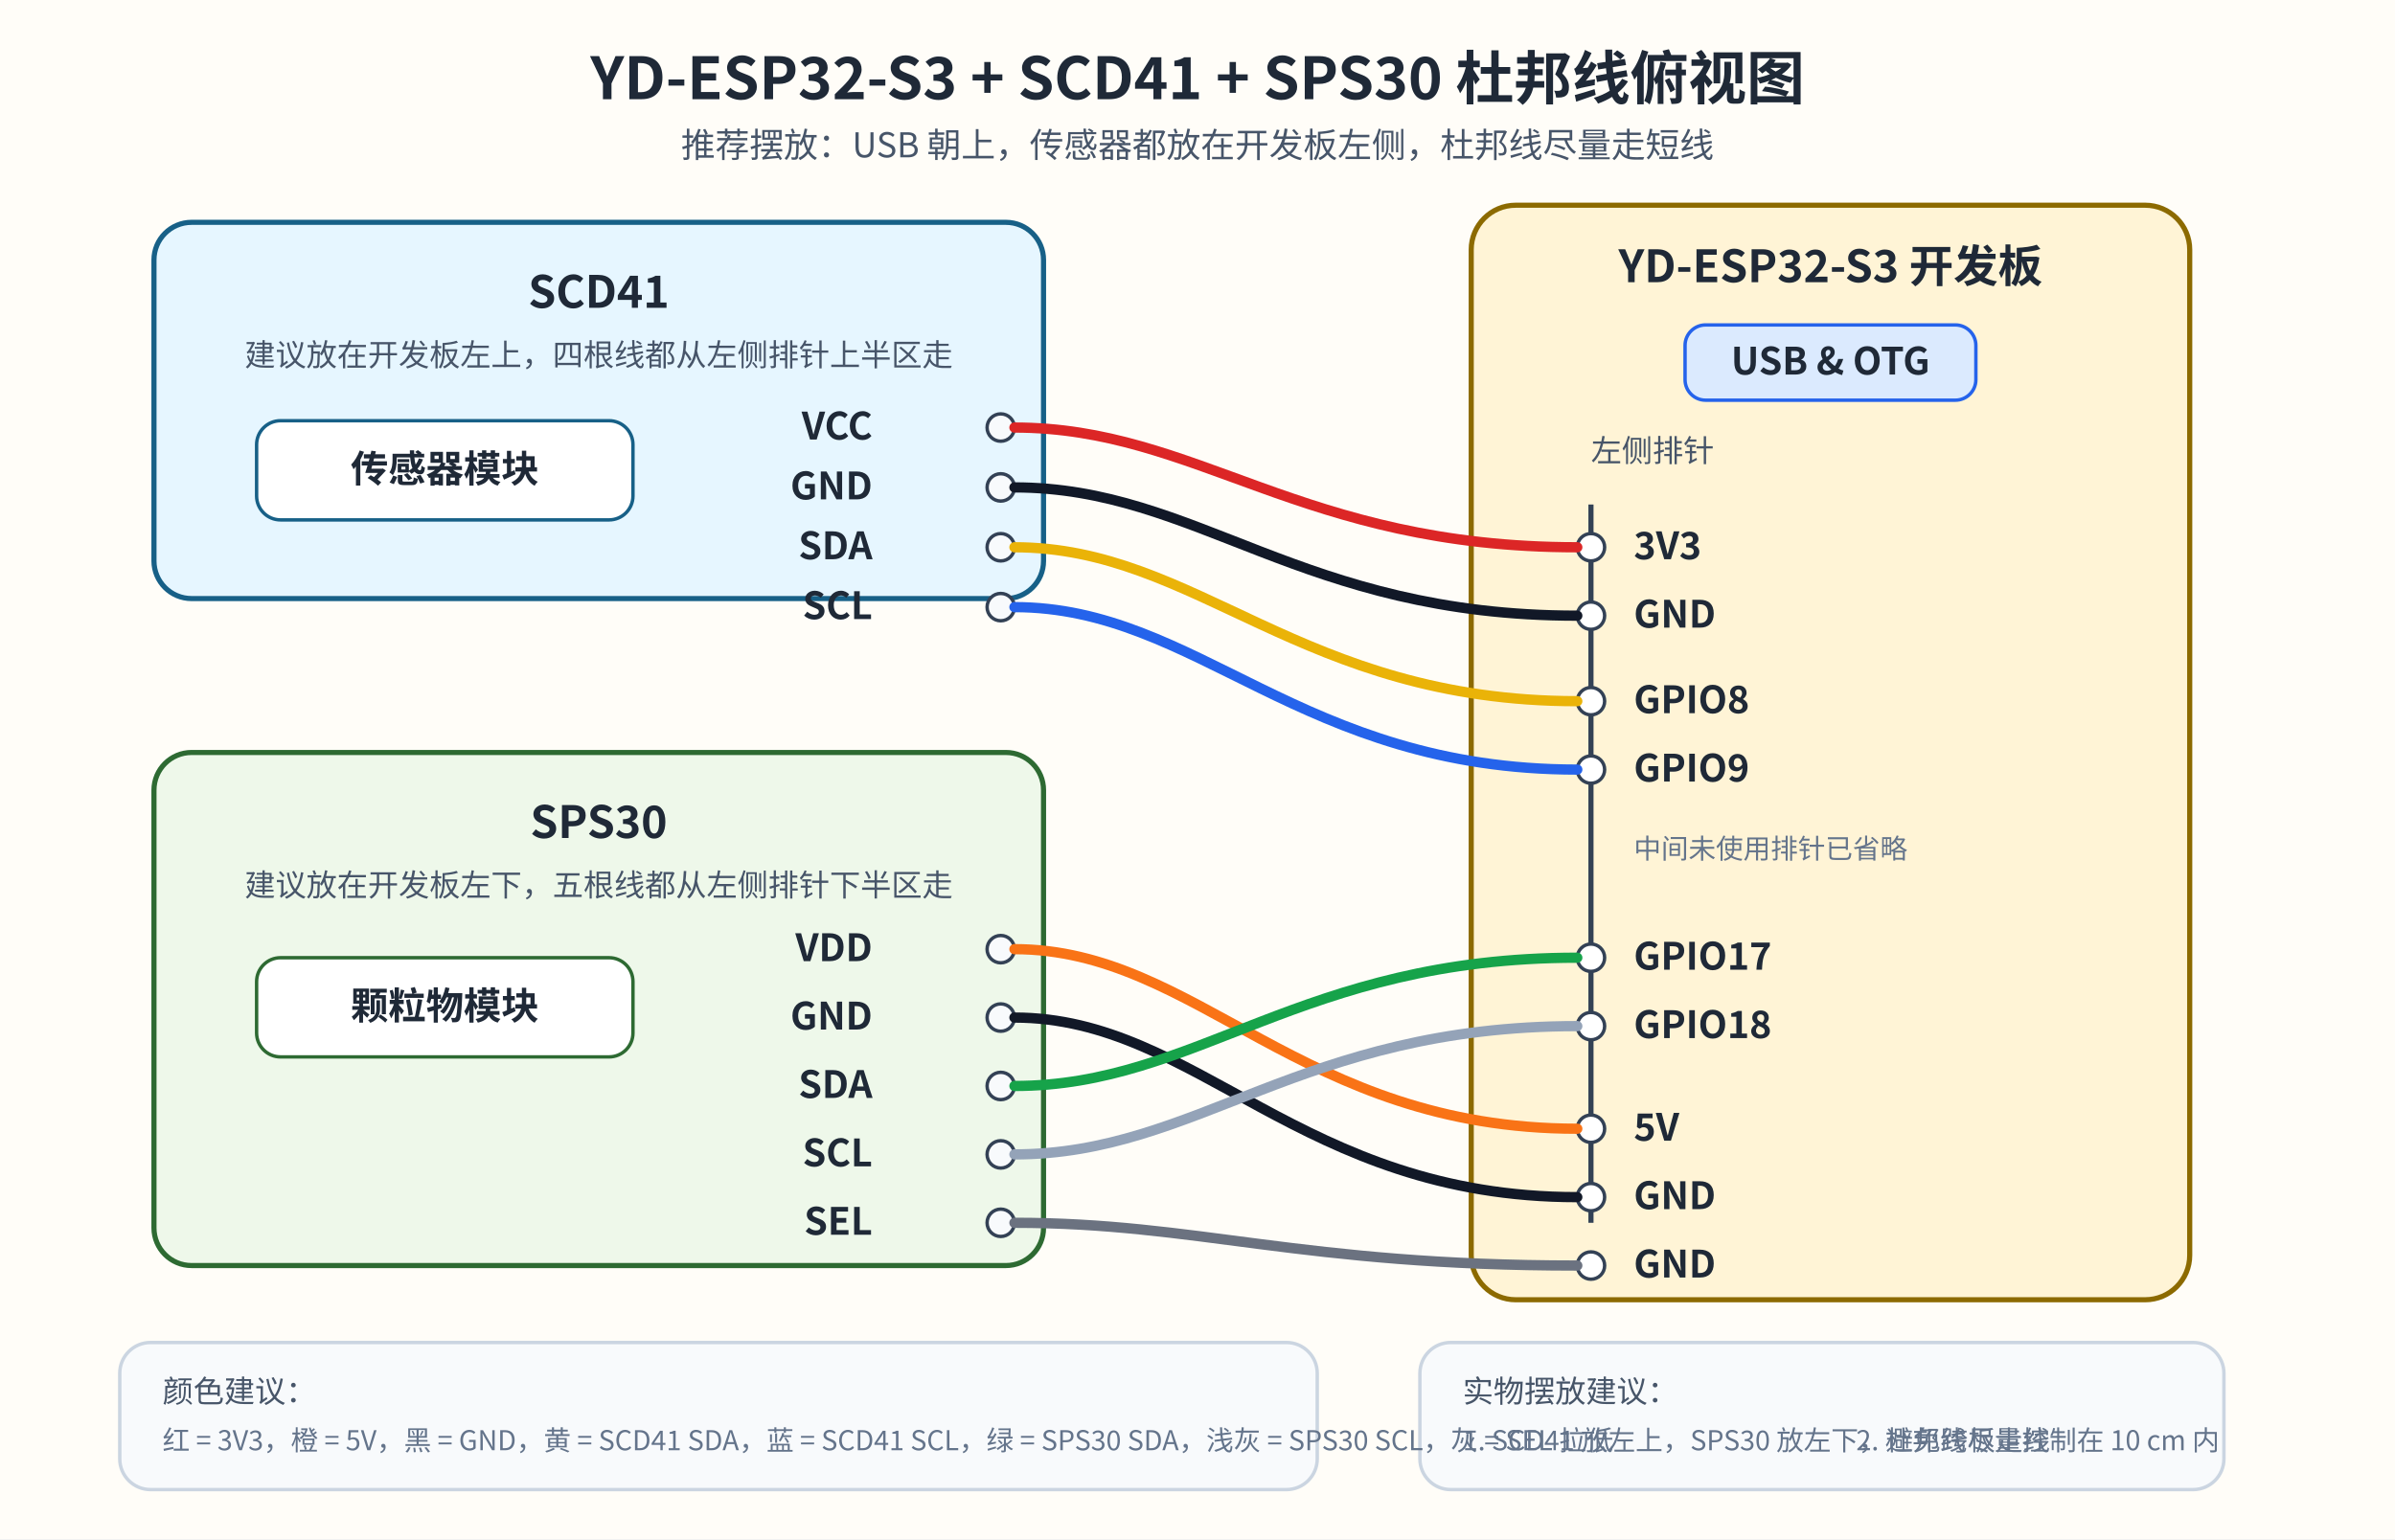
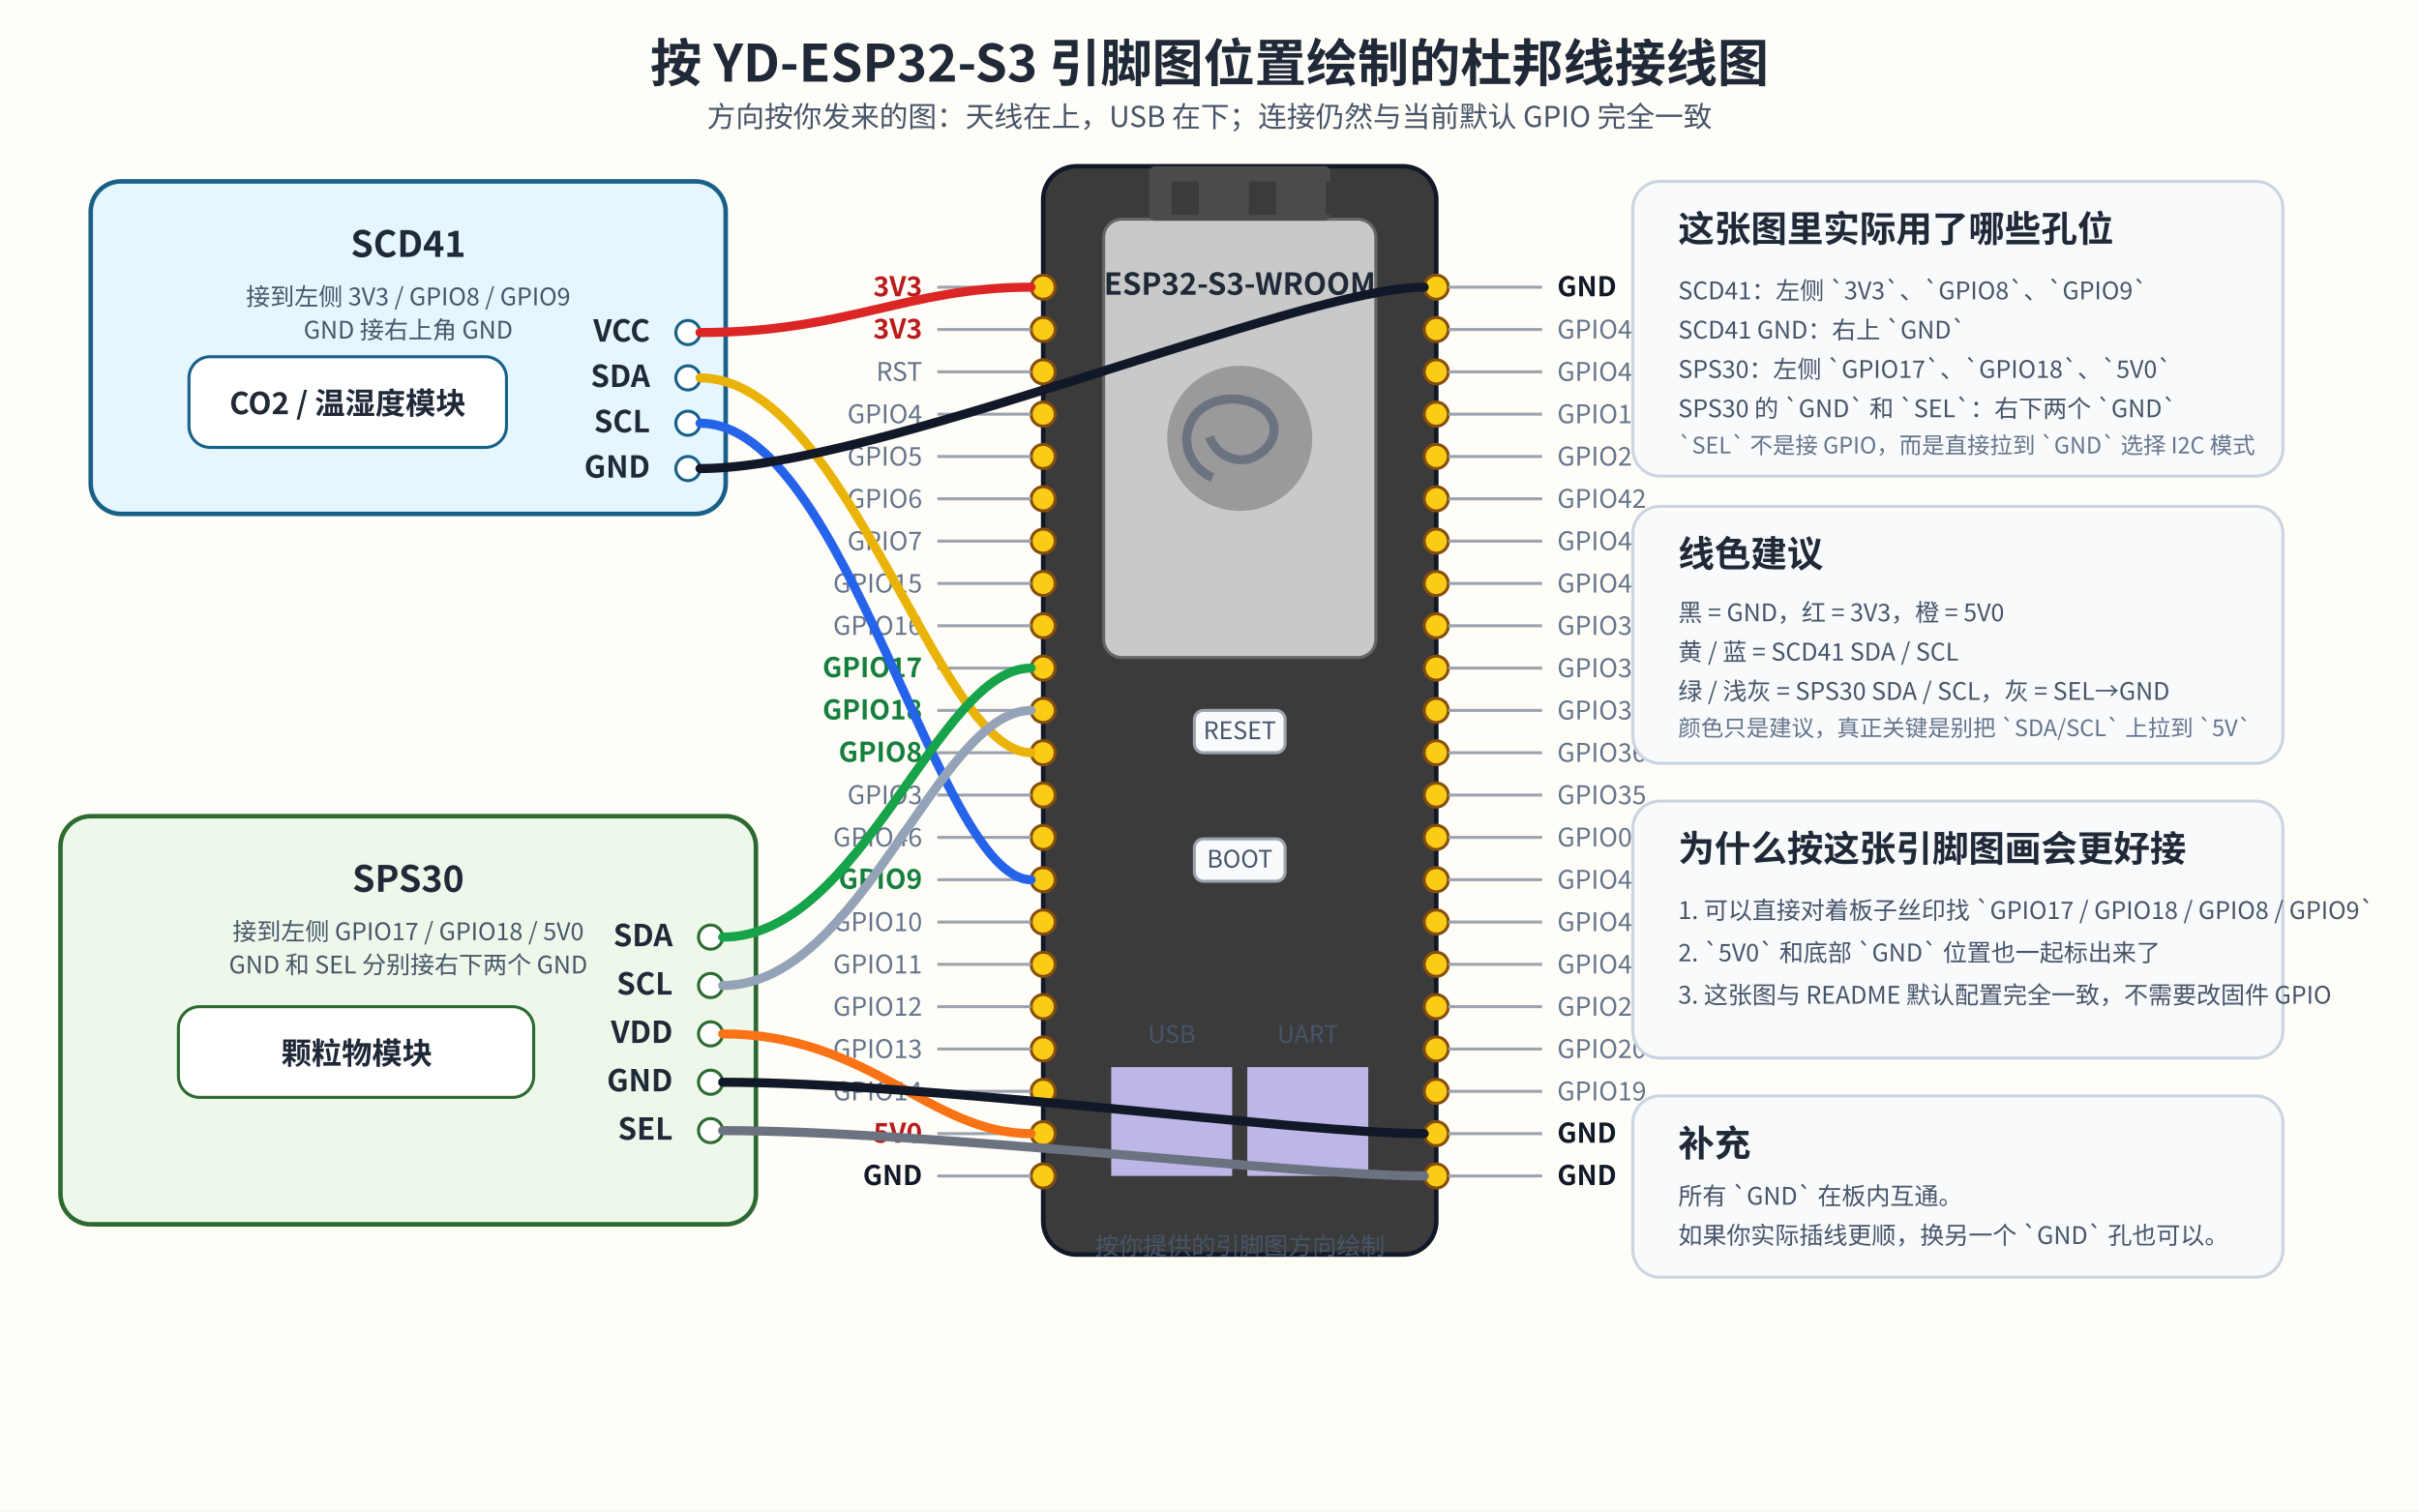
- <svg xmlns="http://www.w3.org/2000/svg" width="1400" height="900" viewBox="0 0 1400 900" role="img" aria-labelledby="title desc">
+ <svg xmlns="http://www.w3.org/2000/svg" width="1600" height="1000" viewBox="0 0 1600 1000" role="img" aria-labelledby="title desc">
  <style>
    text {
      font-family: "PingFang SC", "Microsoft YaHei", "Noto Sans CJK SC", sans-serif;
      fill: #1f2937;
    }
    .title { font-size: 34px; font-weight: 700; }
-     .subtitle { font-size: 20px; fill: #475569; }
-     .section { font-size: 26px; font-weight: 700; }
-     .label { font-size: 22px; font-weight: 600; }
-     .small { font-size: 18px; fill: #475569; }
-     .tiny { font-size: 16px; fill: #64748b; }
-     .board { fill: #fff4d6; stroke: #8c6a00; stroke-width: 3; }
+     .subtitle { font-size: 19px; fill: #475569; }
+     .section { font-size: 24px; font-weight: 700; }
+     .label { font-size: 20px; font-weight: 600; }
+     .pintext { font-size: 17px; fill: #64748b; }
+     .pintext-used-gpio { font-size: 18px; font-weight: 700; fill: #15803d; }
+     .pintext-used-power { font-size: 18px; font-weight: 700; fill: #b91c1c; }
+     .pintext-used-gnd { font-size: 18px; font-weight: 700; fill: #111827; }
+     .small { font-size: 16px; fill: #475569; }
+     .tiny { font-size: 15px; fill: #64748b; }
+     .board { fill: #3b3b3b; stroke: #111827; stroke-width: 3; }
+     .module { fill: #c9c9c9; stroke: #666; stroke-width: 2; }
    .sensor-a { fill: #e6f6ff; stroke: #176087; stroke-width: 3; }
    .sensor-b { fill: #eef8ea; stroke: #2d6a32; stroke-width: 3; }
-     .pin { fill: #f8fafc; stroke: #334155; stroke-width: 2; }
-     .header-pin { fill: #ffffff; stroke: #334155; stroke-width: 2; }
+     .pin { fill: #facc15; stroke: #854d0e; stroke-width: 2; }
    .wire { fill: none; stroke-width: 6; stroke-linecap: round; stroke-linejoin: round; }
    .note { fill: #f8fafc; stroke: #cbd5e1; stroke-width: 2; }
  </style>
-   <rect x="0" y="0" width="1400" height="900" fill="#fffdf8" />
-   <text x="700" y="58" text-anchor="middle" class="title">YD-ESP32-S3 + SCD41 + SPS30 杜邦线俯视图</text>
-   <text x="700" y="92" text-anchor="middle" class="subtitle">推荐摆放：USB 朝上，传感器都放在开发板左侧，杜邦线尽量走短线</text>
-   <rect x="860" y="120" width="420" height="640" rx="26" class="board" />
-   <text x="1070" y="165" text-anchor="middle" class="section">YD-ESP32-S3 开发板</text>
-   <rect x="985" y="190" width="170" height="44" rx="12" fill="#dbeafe" stroke="#2563eb" stroke-width="2" />
-   <text x="1070" y="219" text-anchor="middle" class="label">USB &amp; OTG</text>
-   <text x="930" y="270" class="small">左侧排针</text>
-   <line x1="930" y1="295" x2="930" y2="715" stroke="#334155" stroke-width="3" />
-   <circle cx="930" cy="320" r="8" class="header-pin" />
-   <circle cx="930" cy="360" r="8" class="header-pin" />
-   <circle cx="930" cy="410" r="8" class="header-pin" />
-   <circle cx="930" cy="450" r="8" class="header-pin" />
-   <circle cx="930" cy="560" r="8" class="header-pin" />
-   <circle cx="930" cy="600" r="8" class="header-pin" />
-   <circle cx="930" cy="660" r="8" class="header-pin" />
-   <circle cx="930" cy="700" r="8" class="header-pin" />
-   <circle cx="930" cy="740" r="8" class="header-pin" />
-   <text x="955" y="327" class="label">3V3</text>
-   <text x="955" y="367" class="label">GND</text>
-   <text x="955" y="417" class="label">GPIO8</text>
-   <text x="955" y="457" class="label">GPIO9</text>
-   <text x="955" y="567" class="label">GPIO17</text>
-   <text x="955" y="607" class="label">GPIO18</text>
-   <text x="955" y="667" class="label">5V</text>
-   <text x="955" y="707" class="label">GND</text>
-   <text x="955" y="747" class="label">GND</text>
-   <text x="955" y="502" class="tiny">中间未使用排针已省略</text>
-   <rect x="90" y="130" width="520" height="220" rx="22" class="sensor-a" />
-   <text x="350" y="180" text-anchor="middle" class="section">SCD41</text>
-   <text x="350" y="214" text-anchor="middle" class="small">建议放在开发板左上，四根线都从左侧排针上半区走</text>
-   <rect x="150" y="246" width="220" height="58" rx="14" fill="#ffffff" stroke="#176087" stroke-width="2" />
-   <text x="260" y="282" text-anchor="middle" class="label">传感器模块</text>
-   <circle cx="585" cy="250" r="8" class="pin" />
-   <circle cx="585" cy="285" r="8" class="pin" />
-   <circle cx="585" cy="320" r="8" class="pin" />
-   <circle cx="585" cy="355" r="8" class="pin" />
-   <text x="510" y="257" text-anchor="end" class="label">VCC</text>
-   <text x="510" y="292" text-anchor="end" class="label">GND</text>
-   <text x="510" y="327" text-anchor="end" class="label">SDA</text>
-   <text x="510" y="362" text-anchor="end" class="label">SCL</text>
-   <path d="M 593 250 C 700 250, 760 320, 922 320" class="wire" stroke="#dc2626" />
-   <path d="M 593 285 C 700 285, 760 360, 922 360" class="wire" stroke="#111827" />
-   <path d="M 593 320 C 700 320, 760 410, 922 410" class="wire" stroke="#eab308" />
-   <path d="M 593 355 C 700 355, 760 450, 922 450" class="wire" stroke="#2563eb" />
-   <rect x="90" y="440" width="520" height="300" rx="22" class="sensor-b" />
-   <text x="350" y="490" text-anchor="middle" class="section">SPS30</text>
-   <text x="350" y="524" text-anchor="middle" class="small">建议放在开发板左下，五根线都从左侧排针下半区走</text>
-   <rect x="150" y="560" width="220" height="58" rx="14" fill="#ffffff" stroke="#2d6a32" stroke-width="2" />
-   <text x="260" y="596" text-anchor="middle" class="label">颗粒物模块</text>
-   <circle cx="585" cy="555" r="8" class="pin" />
-   <circle cx="585" cy="595" r="8" class="pin" />
-   <circle cx="585" cy="635" r="8" class="pin" />
-   <circle cx="585" cy="675" r="8" class="pin" />
-   <circle cx="585" cy="715" r="8" class="pin" />
-   <text x="510" y="562" text-anchor="end" class="label">VDD</text>
-   <text x="510" y="602" text-anchor="end" class="label">GND</text>
-   <text x="510" y="642" text-anchor="end" class="label">SDA</text>
-   <text x="510" y="682" text-anchor="end" class="label">SCL</text>
-   <text x="510" y="722" text-anchor="end" class="label">SEL</text>
-   <path d="M 593 555 C 700 555, 760 660, 922 660" class="wire" stroke="#f97316" />
-   <path d="M 593 595 C 700 595, 760 700, 922 700" class="wire" stroke="#111827" />
-   <path d="M 593 635 C 700 635, 760 560, 922 560" class="wire" stroke="#16a34a" />
-   <path d="M 593 675 C 700 675, 760 600, 922 600" class="wire" stroke="#94a3b8" />
-   <path d="M 593 715 C 700 715, 760 740, 922 740" class="wire" stroke="#6b7280" />
-   <rect x="830" y="785" width="470" height="86" rx="18" class="note" />
-   <text x="855" y="820" class="small">实物摆放建议：</text>
-   <text x="855" y="848" class="tiny">1. SCD41 放左上，SPS30 放左下，避免跨板走线</text>
-   <text x="1085" y="848" class="tiny">2. 杜邦线尽量控制在 10 cm 内</text>
-   <rect x="70" y="785" width="700" height="86" rx="18" class="note" />
-   <text x="95" y="820" class="small">颜色建议：</text>
-   <text x="95" y="848" class="tiny">红 = 3V3，橙 = 5V，黑 = GND，黄 = SCD41 SDA，蓝 = SCD41 SCL，绿 = SPS30 SDA，浅灰 = SPS30 SCL，灰 = SEL 拉低</text>
+   <rect x="0" y="0" width="1600" height="1000" fill="#fffdf8" />
+   <text x="800" y="54" text-anchor="middle" class="title">按 YD-ESP32-S3 引脚图位置绘制的杜邦线接线图</text>
+   <text x="800" y="84" text-anchor="middle" class="subtitle">方向按你发来的图：天线在上，USB 在下；连接仍然与当前默认 GPIO 完全一致</text>
+   <rect x="690" y="110" width="260" height="720" rx="22" class="board" />
+   <rect x="730" y="145" width="180" height="290" rx="12" class="module" />
+   <rect x="760" y="110" width="120" height="36" rx="4" fill="#4b4b4b" />
+   <rect x="775" y="120" width="18" height="22" fill="#3b3b3b" />
+   <rect x="826" y="120" width="18" height="22" fill="#3b3b3b" />
+   <rect x="877" y="120" width="18" height="22" fill="#3b3b3b" />
+   <text x="820" y="195" text-anchor="middle" class="label" fill="#374151">ESP32-S3-WROOM</text>
+   <circle cx="820" cy="290" r="48" fill="#9a9a9a" />
+   <path d="M 802 316 C 775 304, 780 263, 817 264 C 844 266, 851 289, 832 301 C 821 308, 805 303, 800 289" fill="none" stroke="#6b7280" stroke-width="6" />
+   <rect x="790" y="470" width="60" height="28" rx="6" fill="#f8fafc" stroke="#9ca3af" stroke-width="2" />
+   <text x="820" y="489" text-anchor="middle" class="small">RESET</text>
+   <rect x="790" y="555" width="60" height="28" rx="6" fill="#f8fafc" stroke="#9ca3af" stroke-width="2" />
+   <text x="820" y="574" text-anchor="middle" class="small">BOOT</text>
+   <rect x="735" y="706" width="80" height="72" fill="#bcb7e6" />
+   <rect x="825" y="706" width="80" height="72" fill="#bcb7e6" />
+   <text x="775" y="690" text-anchor="middle" class="small">USB</text>
+   <text x="865" y="690" text-anchor="middle" class="small">UART</text>
+   <text x="820" y="830" text-anchor="middle" class="small">按你提供的引脚图方向绘制</text>
+   <circle cx="690" cy="190" r="8" class="pin" />
+   <circle cx="690" cy="218" r="8" class="pin" />
+   <circle cx="690" cy="246" r="8" class="pin" />
+   <circle cx="690" cy="274" r="8" class="pin" />
+   <circle cx="690" cy="302" r="8" class="pin" />
+   <circle cx="690" cy="330" r="8" class="pin" />
+   <circle cx="690" cy="358" r="8" class="pin" />
+   <circle cx="690" cy="386" r="8" class="pin" />
+   <circle cx="690" cy="414" r="8" class="pin" />
+   <circle cx="690" cy="442" r="8" class="pin" />
+   <circle cx="690" cy="470" r="8" class="pin" />
+   <circle cx="690" cy="498" r="8" class="pin" />
+   <circle cx="690" cy="526" r="8" class="pin" />
+   <circle cx="690" cy="554" r="8" class="pin" />
+   <circle cx="690" cy="582" r="8" class="pin" />
+   <circle cx="690" cy="610" r="8" class="pin" />
+   <circle cx="690" cy="638" r="8" class="pin" />
+   <circle cx="690" cy="666" r="8" class="pin" />
+   <circle cx="690" cy="694" r="8" class="pin" />
+   <circle cx="690" cy="722" r="8" class="pin" />
+   <circle cx="690" cy="750" r="8" class="pin" />
+   <circle cx="690" cy="778" r="8" class="pin" />
+   <circle cx="950" cy="190" r="8" class="pin" />
+   <circle cx="950" cy="218" r="8" class="pin" />
+   <circle cx="950" cy="246" r="8" class="pin" />
+   <circle cx="950" cy="274" r="8" class="pin" />
+   <circle cx="950" cy="302" r="8" class="pin" />
+   <circle cx="950" cy="330" r="8" class="pin" />
+   <circle cx="950" cy="358" r="8" class="pin" />
+   <circle cx="950" cy="386" r="8" class="pin" />
+   <circle cx="950" cy="414" r="8" class="pin" />
+   <circle cx="950" cy="442" r="8" class="pin" />
+   <circle cx="950" cy="470" r="8" class="pin" />
+   <circle cx="950" cy="498" r="8" class="pin" />
+   <circle cx="950" cy="526" r="8" class="pin" />
+   <circle cx="950" cy="554" r="8" class="pin" />
+   <circle cx="950" cy="582" r="8" class="pin" />
+   <circle cx="950" cy="610" r="8" class="pin" />
+   <circle cx="950" cy="638" r="8" class="pin" />
+   <circle cx="950" cy="666" r="8" class="pin" />
+   <circle cx="950" cy="694" r="8" class="pin" />
+   <circle cx="950" cy="722" r="8" class="pin" />
+   <circle cx="950" cy="750" r="8" class="pin" />
+   <circle cx="950" cy="778" r="8" class="pin" />
+   <line x1="682" y1="190" x2="620" y2="190" stroke="#9ca3af" stroke-width="2" />
+   <line x1="682" y1="218" x2="620" y2="218" stroke="#9ca3af" stroke-width="2" />
+   <line x1="682" y1="246" x2="620" y2="246" stroke="#9ca3af" stroke-width="2" />
+   <line x1="682" y1="274" x2="620" y2="274" stroke="#9ca3af" stroke-width="2" />
+   <line x1="682" y1="302" x2="620" y2="302" stroke="#9ca3af" stroke-width="2" />
+   <line x1="682" y1="330" x2="620" y2="330" stroke="#9ca3af" stroke-width="2" />
+   <line x1="682" y1="358" x2="620" y2="358" stroke="#9ca3af" stroke-width="2" />
+   <line x1="682" y1="386" x2="620" y2="386" stroke="#9ca3af" stroke-width="2" />
+   <line x1="682" y1="414" x2="620" y2="414" stroke="#9ca3af" stroke-width="2" />
+   <line x1="682" y1="442" x2="620" y2="442" stroke="#9ca3af" stroke-width="2" />
+   <line x1="682" y1="470" x2="620" y2="470" stroke="#9ca3af" stroke-width="2" />
+   <line x1="682" y1="498" x2="620" y2="498" stroke="#9ca3af" stroke-width="2" />
+   <line x1="682" y1="526" x2="620" y2="526" stroke="#9ca3af" stroke-width="2" />
+   <line x1="682" y1="554" x2="620" y2="554" stroke="#9ca3af" stroke-width="2" />
+   <line x1="682" y1="582" x2="620" y2="582" stroke="#9ca3af" stroke-width="2" />
+   <line x1="682" y1="610" x2="620" y2="610" stroke="#9ca3af" stroke-width="2" />
+   <line x1="682" y1="638" x2="620" y2="638" stroke="#9ca3af" stroke-width="2" />
+   <line x1="682" y1="666" x2="620" y2="666" stroke="#9ca3af" stroke-width="2" />
+   <line x1="682" y1="694" x2="620" y2="694" stroke="#9ca3af" stroke-width="2" />
+   <line x1="682" y1="722" x2="620" y2="722" stroke="#9ca3af" stroke-width="2" />
+   <line x1="682" y1="750" x2="620" y2="750" stroke="#9ca3af" stroke-width="2" />
+   <line x1="682" y1="778" x2="620" y2="778" stroke="#9ca3af" stroke-width="2" />
+   <line x1="958" y1="190" x2="1020" y2="190" stroke="#9ca3af" stroke-width="2" />
+   <line x1="958" y1="218" x2="1020" y2="218" stroke="#9ca3af" stroke-width="2" />
+   <line x1="958" y1="246" x2="1020" y2="246" stroke="#9ca3af" stroke-width="2" />
+   <line x1="958" y1="274" x2="1020" y2="274" stroke="#9ca3af" stroke-width="2" />
+   <line x1="958" y1="302" x2="1020" y2="302" stroke="#9ca3af" stroke-width="2" />
+   <line x1="958" y1="330" x2="1020" y2="330" stroke="#9ca3af" stroke-width="2" />
+   <line x1="958" y1="358" x2="1020" y2="358" stroke="#9ca3af" stroke-width="2" />
+   <line x1="958" y1="386" x2="1020" y2="386" stroke="#9ca3af" stroke-width="2" />
+   <line x1="958" y1="414" x2="1020" y2="414" stroke="#9ca3af" stroke-width="2" />
+   <line x1="958" y1="442" x2="1020" y2="442" stroke="#9ca3af" stroke-width="2" />
+   <line x1="958" y1="470" x2="1020" y2="470" stroke="#9ca3af" stroke-width="2" />
+   <line x1="958" y1="498" x2="1020" y2="498" stroke="#9ca3af" stroke-width="2" />
+   <line x1="958" y1="526" x2="1020" y2="526" stroke="#9ca3af" stroke-width="2" />
+   <line x1="958" y1="554" x2="1020" y2="554" stroke="#9ca3af" stroke-width="2" />
+   <line x1="958" y1="582" x2="1020" y2="582" stroke="#9ca3af" stroke-width="2" />
+   <line x1="958" y1="610" x2="1020" y2="610" stroke="#9ca3af" stroke-width="2" />
+   <line x1="958" y1="638" x2="1020" y2="638" stroke="#9ca3af" stroke-width="2" />
+   <line x1="958" y1="666" x2="1020" y2="666" stroke="#9ca3af" stroke-width="2" />
+   <line x1="958" y1="694" x2="1020" y2="694" stroke="#9ca3af" stroke-width="2" />
+   <line x1="958" y1="722" x2="1020" y2="722" stroke="#9ca3af" stroke-width="2" />
+   <line x1="958" y1="750" x2="1020" y2="750" stroke="#9ca3af" stroke-width="2" />
+   <line x1="958" y1="778" x2="1020" y2="778" stroke="#9ca3af" stroke-width="2" />
+   <text x="610" y="196" text-anchor="end" class="pintext-used-power">3V3</text>
+   <text x="610" y="224" text-anchor="end" class="pintext-used-power">3V3</text>
+   <text x="610" y="252" text-anchor="end" class="pintext">RST</text>
+   <text x="610" y="280" text-anchor="end" class="pintext">GPIO4</text>
+   <text x="610" y="308" text-anchor="end" class="pintext">GPIO5</text>
+   <text x="610" y="336" text-anchor="end" class="pintext">GPIO6</text>
+   <text x="610" y="364" text-anchor="end" class="pintext">GPIO7</text>
+   <text x="610" y="392" text-anchor="end" class="pintext">GPIO15</text>
+   <text x="610" y="420" text-anchor="end" class="pintext">GPIO16</text>
+   <text x="610" y="448" text-anchor="end" class="pintext-used-gpio">GPIO17</text>
+   <text x="610" y="476" text-anchor="end" class="pintext-used-gpio">GPIO18</text>
+   <text x="610" y="504" text-anchor="end" class="pintext-used-gpio">GPIO8</text>
+   <text x="610" y="532" text-anchor="end" class="pintext">GPIO3</text>
+   <text x="610" y="560" text-anchor="end" class="pintext">GPIO46</text>
+   <text x="610" y="588" text-anchor="end" class="pintext-used-gpio">GPIO9</text>
+   <text x="610" y="616" text-anchor="end" class="pintext">GPIO10</text>
+   <text x="610" y="644" text-anchor="end" class="pintext">GPIO11</text>
+   <text x="610" y="672" text-anchor="end" class="pintext">GPIO12</text>
+   <text x="610" y="700" text-anchor="end" class="pintext">GPIO13</text>
+   <text x="610" y="728" text-anchor="end" class="pintext">GPIO14</text>
+   <text x="610" y="756" text-anchor="end" class="pintext-used-power">5V0</text>
+   <text x="610" y="784" text-anchor="end" class="pintext-used-gnd">GND</text>
+   <text x="1030" y="196" class="pintext-used-gnd">GND</text>
+   <text x="1030" y="224" class="pintext">GPIO43</text>
+   <text x="1030" y="252" class="pintext">GPIO44</text>
+   <text x="1030" y="280" class="pintext">GPIO1</text>
+   <text x="1030" y="308" class="pintext">GPIO2</text>
+   <text x="1030" y="336" class="pintext">GPIO42</text>
+   <text x="1030" y="364" class="pintext">GPIO41</text>
+   <text x="1030" y="392" class="pintext">GPIO40</text>
+   <text x="1030" y="420" class="pintext">GPIO39</text>
+   <text x="1030" y="448" class="pintext">GPIO38</text>
+   <text x="1030" y="476" class="pintext">GPIO37</text>
+   <text x="1030" y="504" class="pintext">GPIO36</text>
+   <text x="1030" y="532" class="pintext">GPIO35</text>
+   <text x="1030" y="560" class="pintext">GPIO0</text>
+   <text x="1030" y="588" class="pintext">GPIO45</text>
+   <text x="1030" y="616" class="pintext">GPIO48</text>
+   <text x="1030" y="644" class="pintext">GPIO47</text>
+   <text x="1030" y="672" class="pintext">GPIO21</text>
+   <text x="1030" y="700" class="pintext">GPIO20</text>
+   <text x="1030" y="728" class="pintext">GPIO19</text>
+   <text x="1030" y="756" class="pintext-used-gnd">GND</text>
+   <text x="1030" y="784" class="pintext-used-gnd">GND</text>
+   <rect x="60" y="120" width="420" height="220" rx="20" class="sensor-a" />
+   <text x="270" y="170" text-anchor="middle" class="section">SCD41</text>
+   <text x="270" y="202" text-anchor="middle" class="small">接到左侧 3V3 / GPIO8 / GPIO9</text>
+   <text x="270" y="224" text-anchor="middle" class="small">GND 接右上角 GND</text>
+   <rect x="125" y="236" width="210" height="60" rx="14" fill="#ffffff" stroke="#176087" stroke-width="2" />
+   <text x="230" y="274" text-anchor="middle" class="label">CO2 / 温湿度模块</text>
+   <circle cx="455" cy="220" r="8" fill="#fff" stroke="#176087" stroke-width="2" />
+   <circle cx="455" cy="250" r="8" fill="#fff" stroke="#176087" stroke-width="2" />
+   <circle cx="455" cy="280" r="8" fill="#fff" stroke="#176087" stroke-width="2" />
+   <circle cx="455" cy="310" r="8" fill="#fff" stroke="#176087" stroke-width="2" />
+   <text x="430" y="226" text-anchor="end" class="label">VCC</text>
+   <text x="430" y="256" text-anchor="end" class="label">SDA</text>
+   <text x="430" y="286" text-anchor="end" class="label">SCL</text>
+   <text x="430" y="316" text-anchor="end" class="label">GND</text>
+   <path d="M 463 220 C 560 220, 600 190, 682 190" class="wire" stroke="#dc2626" />
+   <path d="M 463 250 C 560 250, 620 498, 682 498" class="wire" stroke="#eab308" />
+   <path d="M 463 280 C 560 280, 620 582, 682 582" class="wire" stroke="#2563eb" />
+   <path d="M 463 310 C 580 310, 860 190, 942 190" class="wire" stroke="#111827" />
+   <rect x="40" y="540" width="460" height="270" rx="20" class="sensor-b" />
+   <text x="270" y="590" text-anchor="middle" class="section">SPS30</text>
+   <text x="270" y="622" text-anchor="middle" class="small">接到左侧 GPIO17 / GPIO18 / 5V0</text>
+   <text x="270" y="644" text-anchor="middle" class="small">GND 和 SEL 分别接右下两个 GND</text>
+   <rect x="118" y="666" width="235" height="60" rx="14" fill="#ffffff" stroke="#2d6a32" stroke-width="2" />
+   <text x="236" y="704" text-anchor="middle" class="label">颗粒物模块</text>
+   <circle cx="470" cy="620" r="8" fill="#fff" stroke="#2d6a32" stroke-width="2" />
+   <circle cx="470" cy="652" r="8" fill="#fff" stroke="#2d6a32" stroke-width="2" />
+   <circle cx="470" cy="684" r="8" fill="#fff" stroke="#2d6a32" stroke-width="2" />
+   <circle cx="470" cy="716" r="8" fill="#fff" stroke="#2d6a32" stroke-width="2" />
+   <circle cx="470" cy="748" r="8" fill="#fff" stroke="#2d6a32" stroke-width="2" />
+   <text x="445" y="626" text-anchor="end" class="label">SDA</text>
+   <text x="445" y="658" text-anchor="end" class="label">SCL</text>
+   <text x="445" y="690" text-anchor="end" class="label">VDD</text>
+   <text x="445" y="722" text-anchor="end" class="label">GND</text>
+   <text x="445" y="754" text-anchor="end" class="label">SEL</text>
+   <path d="M 478 620 C 570 620, 620 442, 682 442" class="wire" stroke="#16a34a" />
+   <path d="M 478 652 C 570 652, 620 470, 682 470" class="wire" stroke="#94a3b8" />
+   <path d="M 478 684 C 575 684, 615 750, 682 750" class="wire" stroke="#f97316" />
+   <path d="M 478 716 C 615 716, 860 750, 942 750" class="wire" stroke="#111827" />
+   <path d="M 478 748 C 615 748, 860 778, 942 778" class="wire" stroke="#6b7280" />
+   <rect x="1080" y="120" width="430" height="195" rx="18" class="note" />
+   <text x="1110" y="160" class="section">这张图里实际用了哪些孔位</text>
+   <text x="1110" y="198" class="small">SCD41：左侧 `3V3`、`GPIO8`、`GPIO9`</text>
+   <text x="1110" y="224" class="small">SCD41 GND：右上 `GND`</text>
+   <text x="1110" y="250" class="small">SPS30：左侧 `GPIO17`、`GPIO18`、`5V0`</text>
+   <text x="1110" y="276" class="small">SPS30 的 `GND` 和 `SEL`：右下两个 `GND`</text>
+   <text x="1110" y="300" class="tiny">`SEL` 不是接 GPIO，而是直接拉到 `GND` 选择 I2C 模式</text>
+   <rect x="1080" y="335" width="430" height="170" rx="18" class="note" />
+   <text x="1110" y="375" class="section">线色建议</text>
+   <text x="1110" y="411" class="small">黑 = GND，红 = 3V3，橙 = 5V0</text>
+   <text x="1110" y="437" class="small">黄 / 蓝 = SCD41 SDA / SCL</text>
+   <text x="1110" y="463" class="small">绿 / 浅灰 = SPS30 SDA / SCL，灰 = SEL→GND</text>
+   <text x="1110" y="487" class="tiny">颜色只是建议，真正关键是别把 `SDA/SCL` 上拉到 `5V`</text>
+   <rect x="1080" y="530" width="430" height="170" rx="18" class="note" />
+   <text x="1110" y="570" class="section">为什么按这张引脚图画会更好接</text>
+   <text x="1110" y="608" class="small">1. 可以直接对着板子丝印找 `GPIO17 / GPIO18 / GPIO8 / GPIO9`</text>
+   <text x="1110" y="636" class="small">2. `5V0` 和底部 `GND` 位置也一起标出来了</text>
+   <text x="1110" y="664" class="small">3. 这张图与 README 默认配置完全一致，不需要改固件 GPIO</text>
+   <rect x="1080" y="725" width="430" height="120" rx="18" class="note" />
+   <text x="1110" y="765" class="section">补充</text>
+   <text x="1110" y="797" class="small">所有 `GND` 在板内互通。</text>
+   <text x="1110" y="823" class="small">如果你实际插线更顺，换另一个 `GND` 孔也可以。</text>
</svg>
